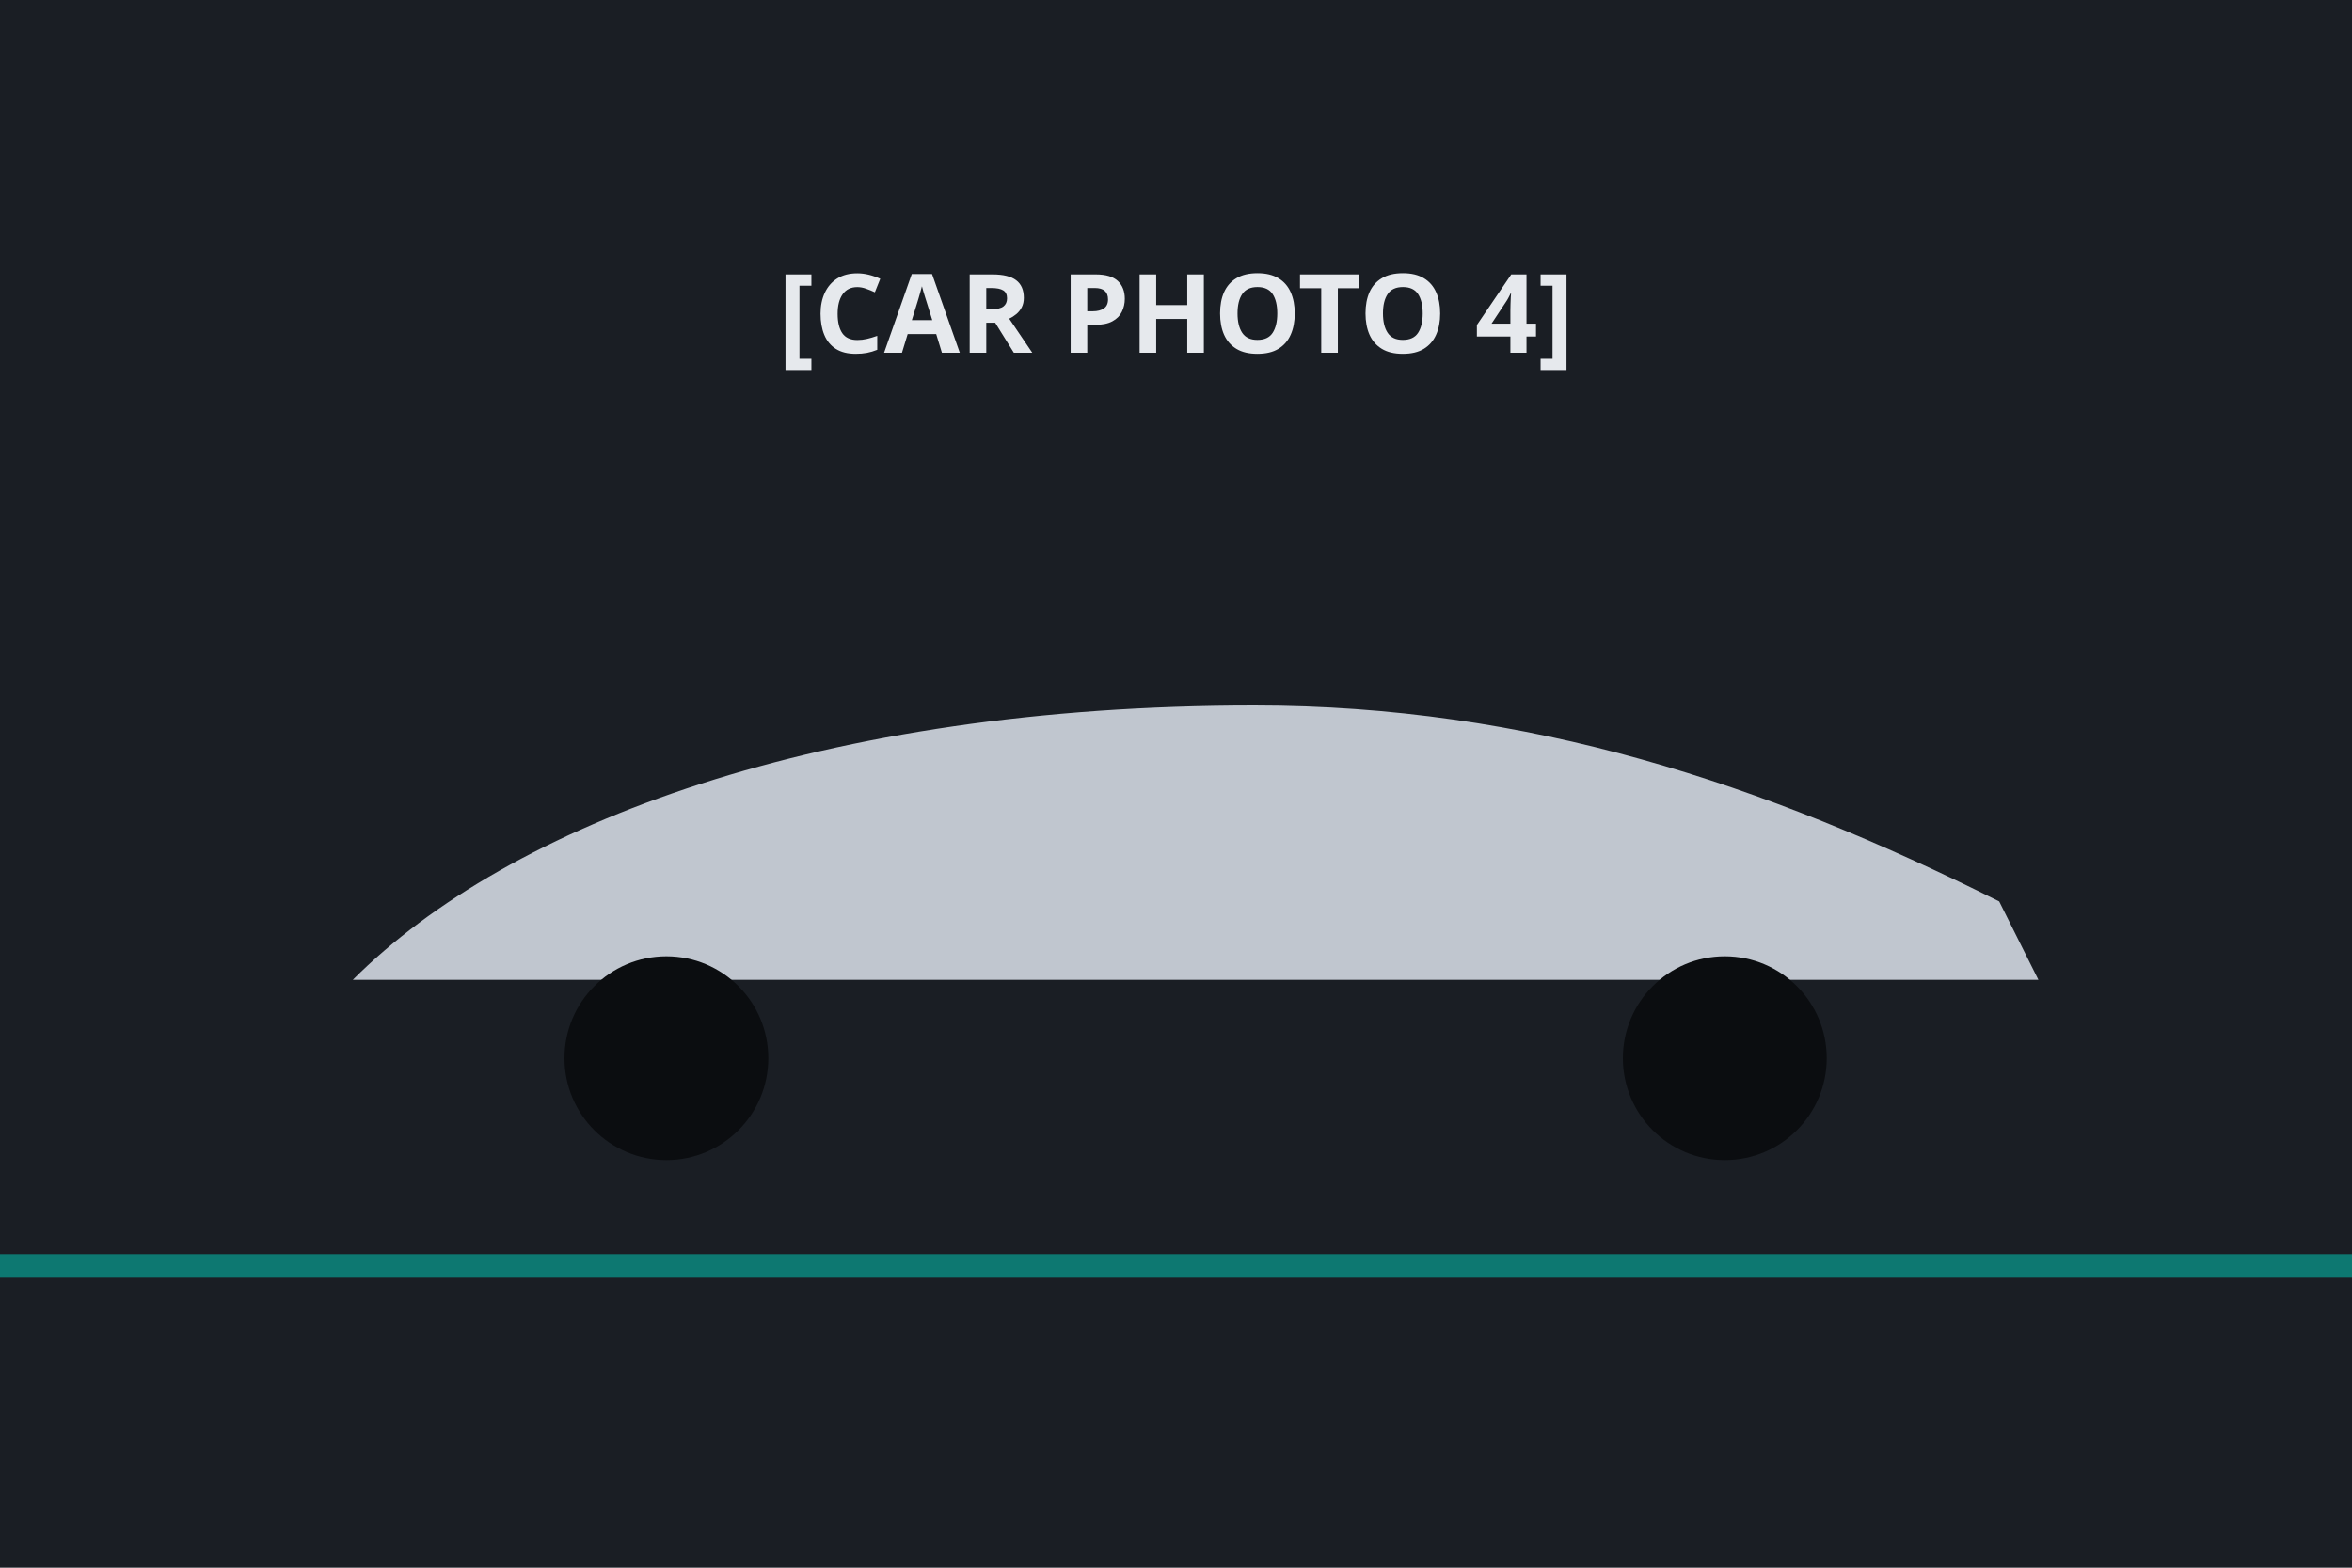
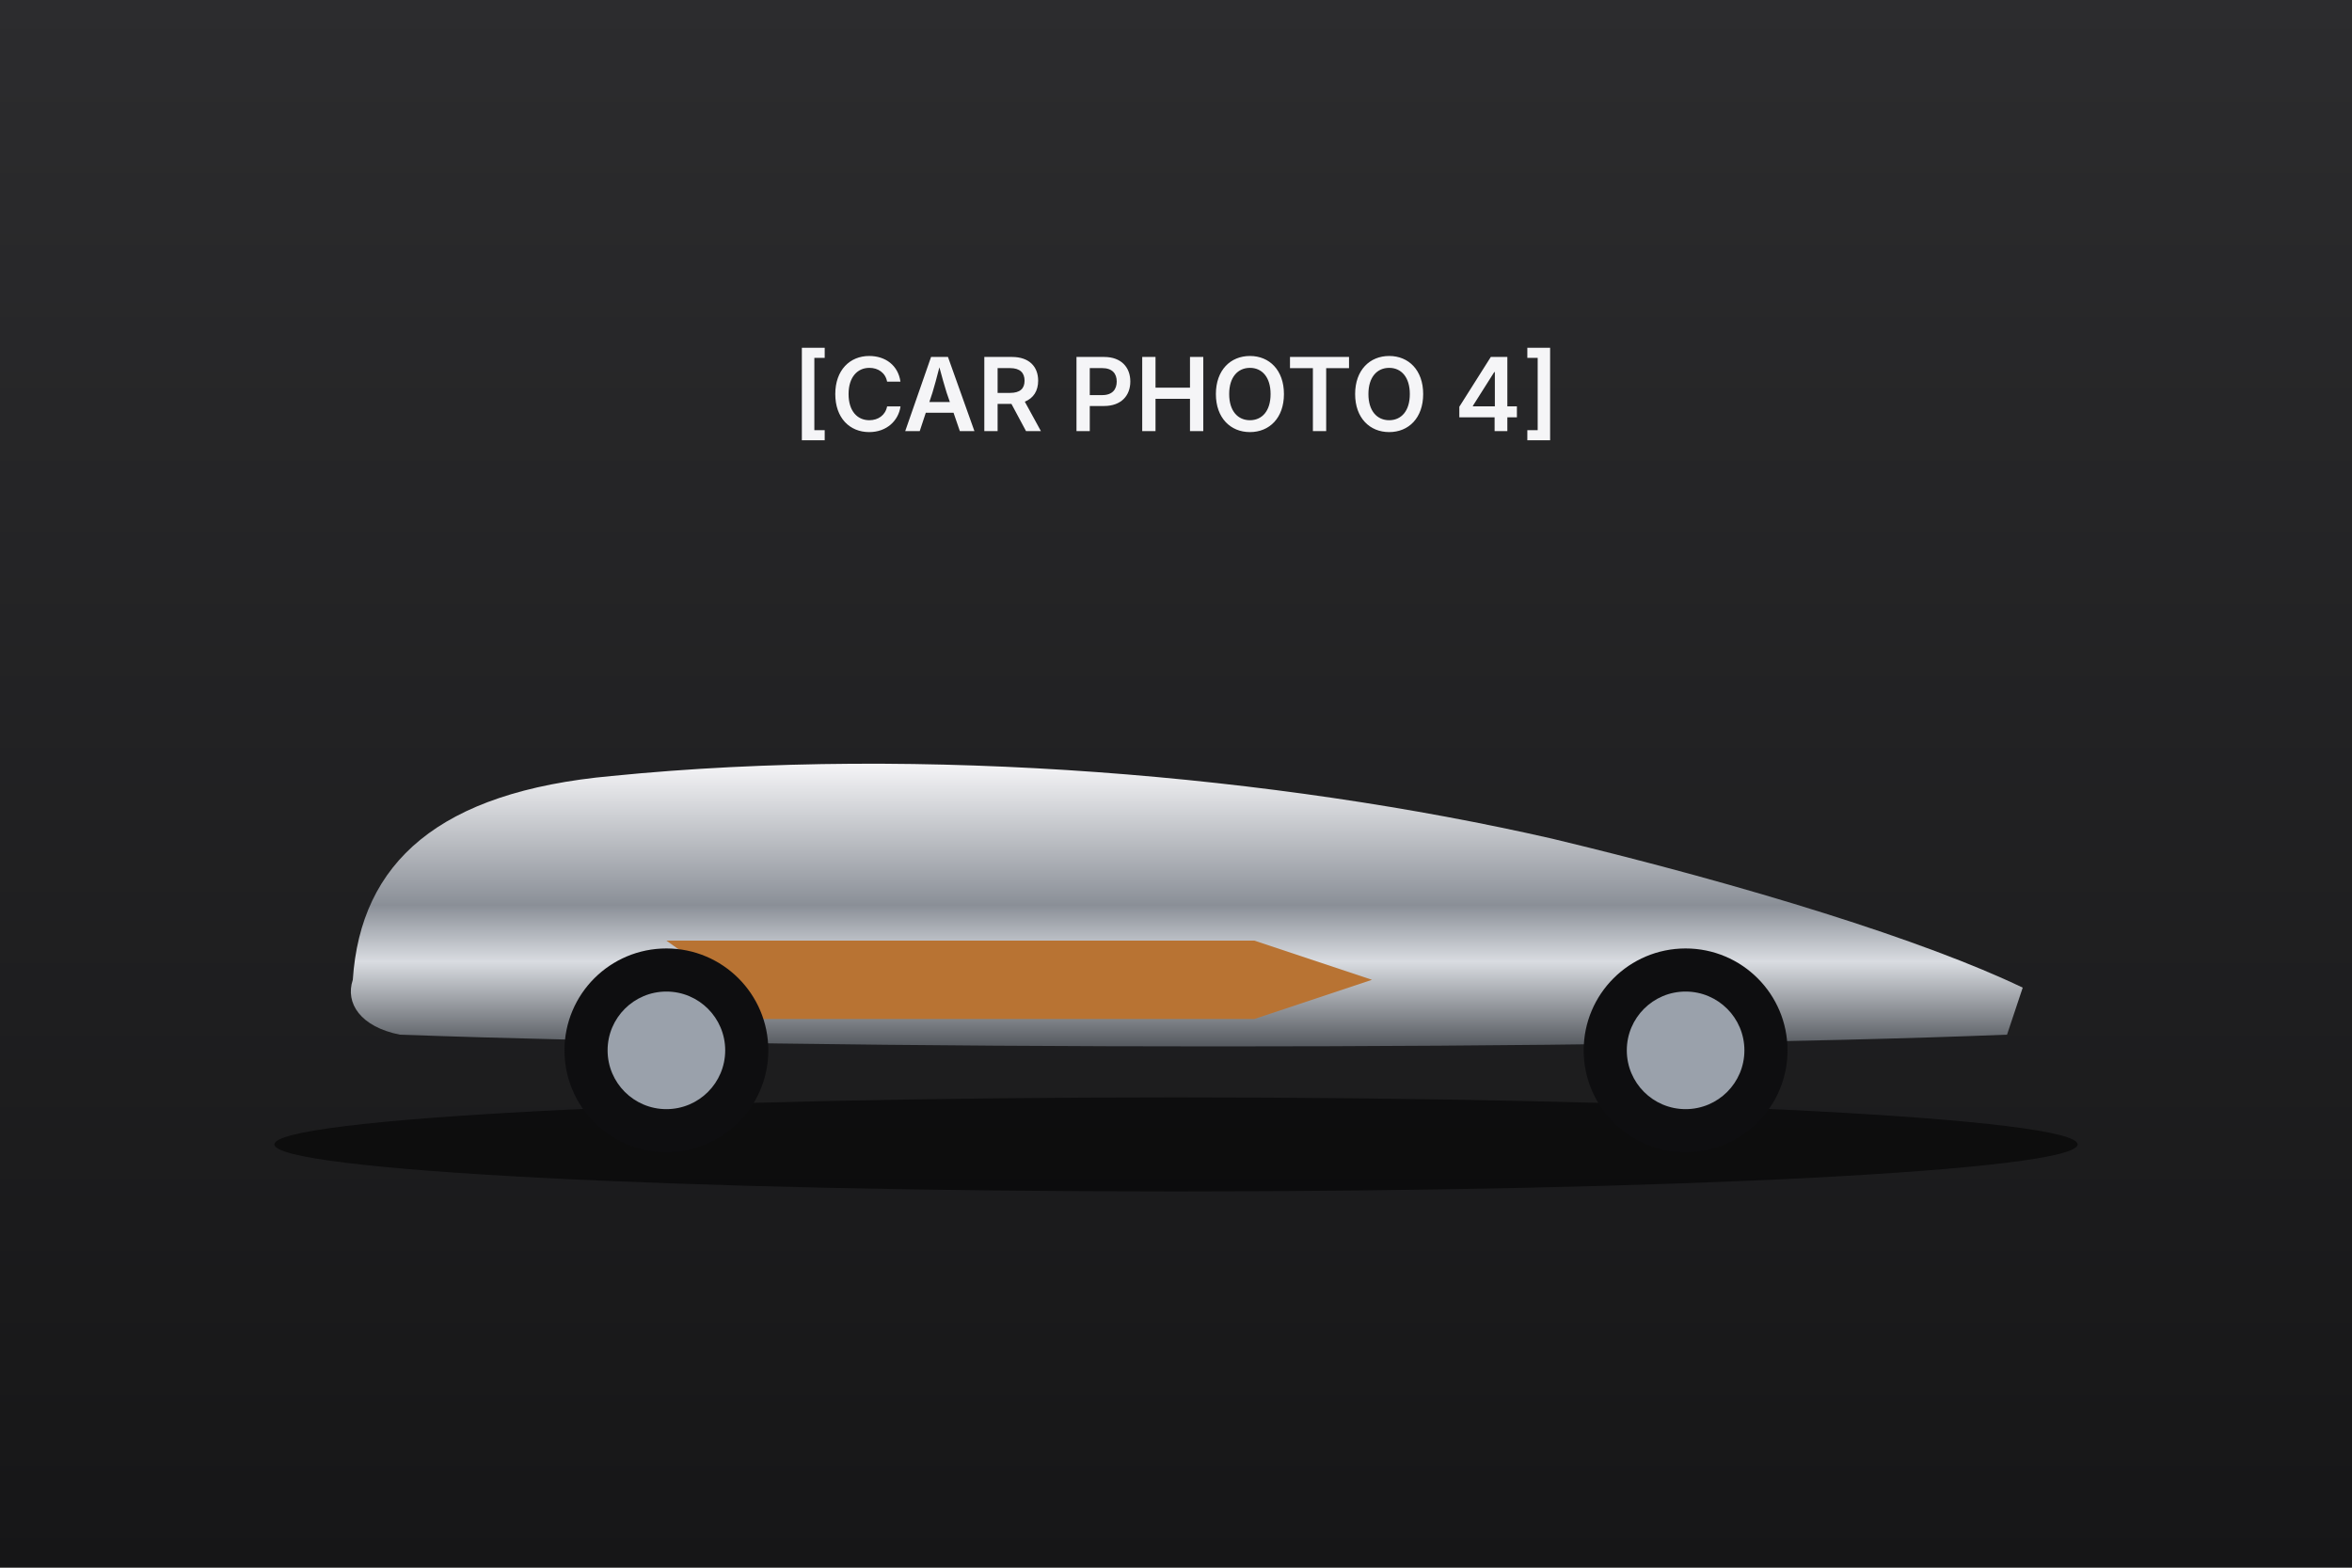
<svg xmlns="http://www.w3.org/2000/svg" viewBox="0 0 600 400">
-   <rect width="600" height="400" fill="#1a1e24" />
-   <path d="M90 250c40-40 120-70 230-70 70 0 130 20 190 50l10 20H80z" fill="#c0c6cf" />
-   <circle cx="170" cy="270" r="26" fill="#0b0d10" />
-   <circle cx="440" cy="270" r="26" fill="#0b0d10" />
-   <rect x="0" y="320" width="600" height="6" fill="#00d2be" opacity=".5" />
-   <text x="300" y="90" font-family="sans-serif" font-size="28" font-weight="700" text-anchor="middle" fill="#e6e9ed">[CAR PHOTO 4]</text>
+   <defs>
+     <linearGradient id="bg" x1="0" y1="0" x2="0" y2="1">
+       <stop offset="0" stop-color="#2c2c2e" />
+       <stop offset="1" stop-color="#161617" />
+     </linearGradient>
+     <linearGradient id="b" x1="0" y1="0" x2="0" y2="1">
+       <stop offset="0" stop-color="#f5f5f7" />
+       <stop offset=".5" stop-color="#8a8f97" />
+       <stop offset=".7" stop-color="#d9dce1" />
+       <stop offset="1" stop-color="#55595f" />
+     </linearGradient>
+   </defs>
+   <rect width="600" height="400" fill="url(#bg)" />
+   <ellipse cx="300" cy="292" rx="230" ry="12" fill="#000" opacity=".55" />
+   <path d="M90 250c2-30 22-48 66-52 80-8 170 0 240 16 50 12 95 26 120 38l-4 12c-100 4-300 4-410 0-10-2-14-8-12-14z" fill="url(#b)" />
+   <path d="M170 240h150l30 10-30 10H170l14-10z" fill="#b87333" />
+   <circle cx="170" cy="268" r="26" fill="#0e0e10" />
+   <circle cx="170" cy="268" r="15" fill="#9aa1ab" />
+   <circle cx="430" cy="268" r="26" fill="#0e0e10" />
+   <circle cx="430" cy="268" r="15" fill="#9aa1ab" />
+   <text x="300" y="110" font-family="-apple-system,Segoe UI,sans-serif" font-size="26" font-weight="600" text-anchor="middle" fill="#f5f5f7">[CAR PHOTO 4]</text>
</svg>
